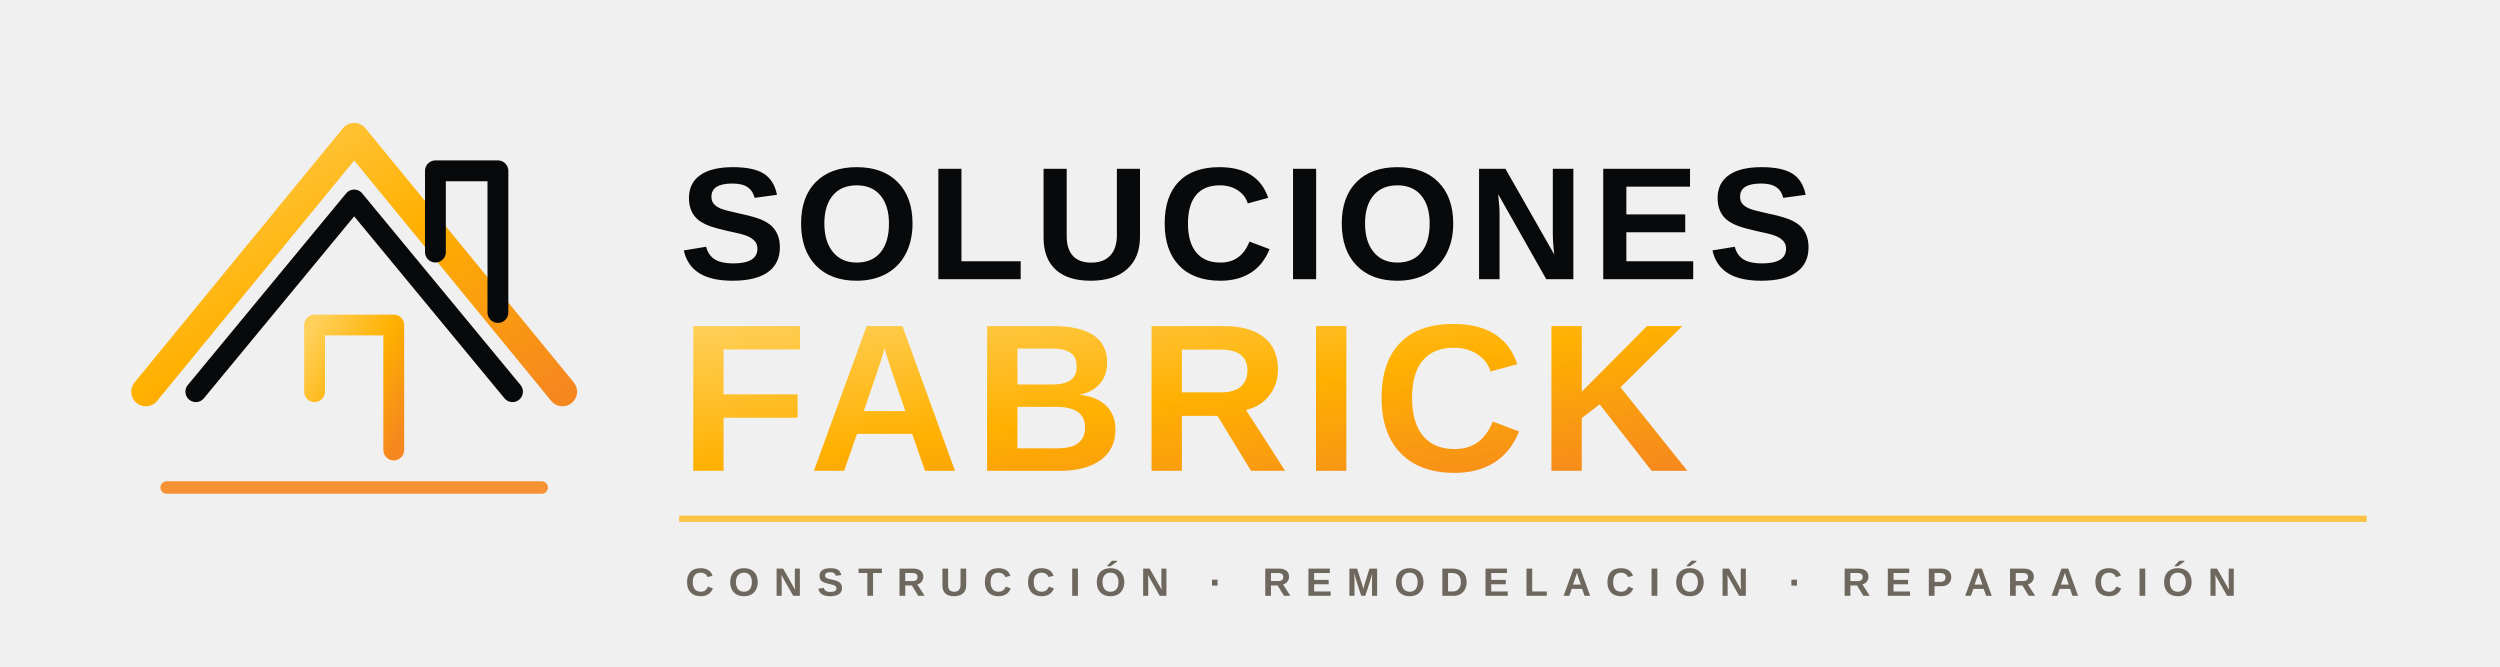
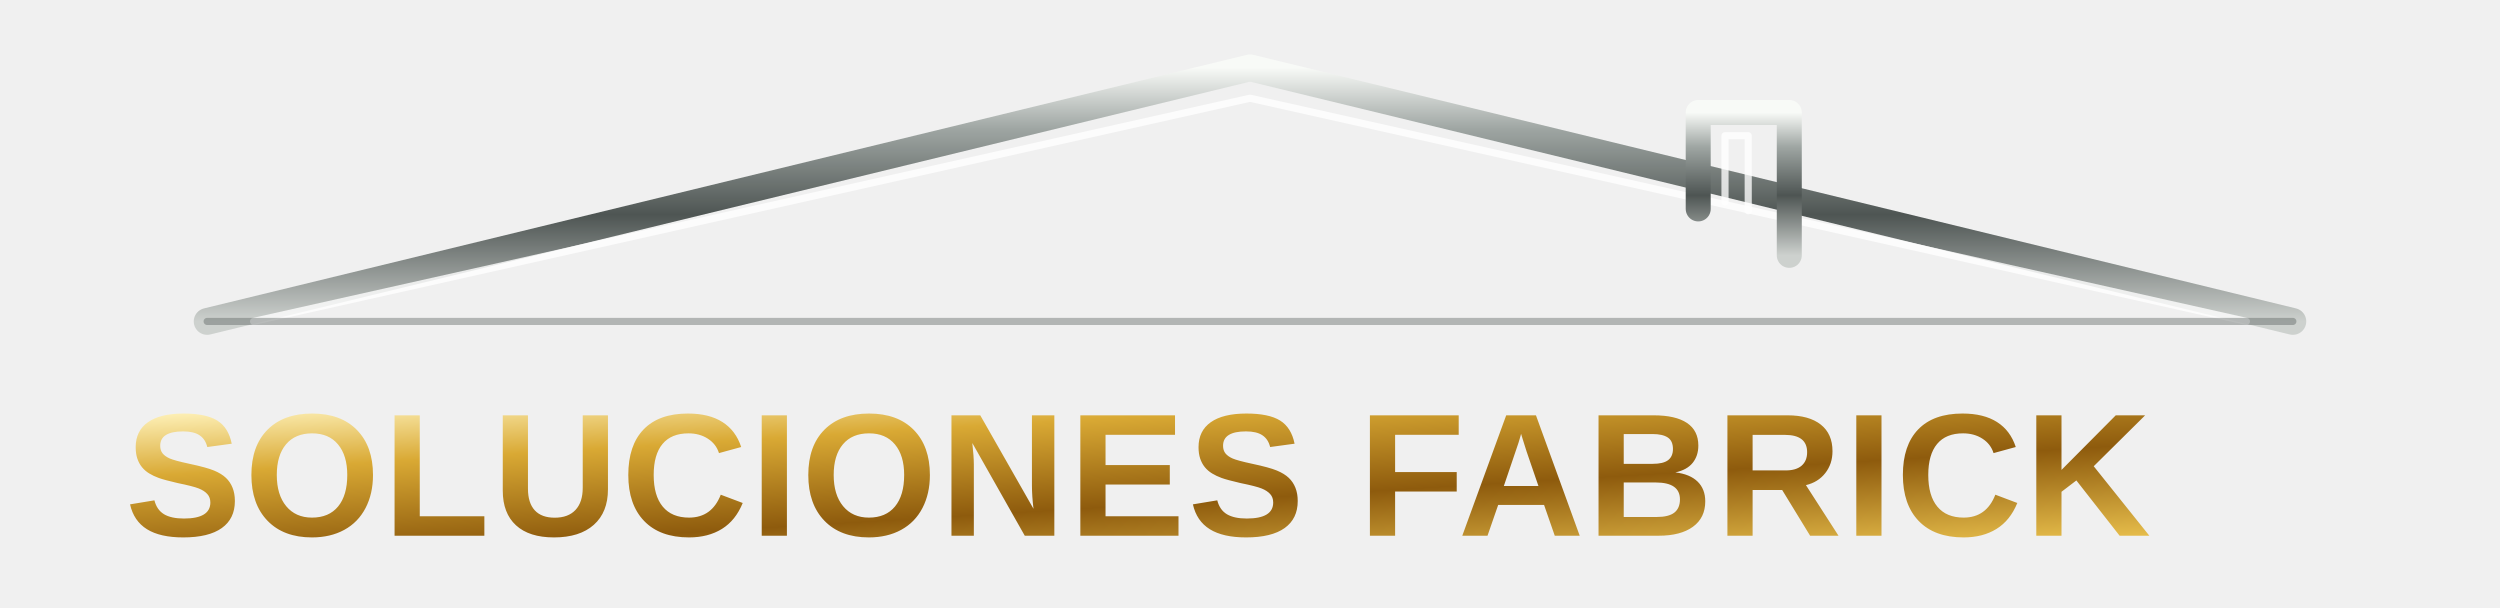
- <svg xmlns="http://www.w3.org/2000/svg" viewBox="0 0 1200 320" role="img" aria-labelledby="title desc">
+ <svg xmlns="http://www.w3.org/2000/svg" viewBox="0 0 1400 340" role="img" aria-labelledby="title desc">
  <defs>
    <linearGradient id="gold" x1="0" y1="0" x2="1" y2="1">
-       <stop stop-color="#FFD05A" />
-       <stop offset=".5" stop-color="#FFB000" />
-       <stop offset="1" stop-color="#F5871F" />
+       <stop stop-color="#FFF3BC" />
+       <stop offset=".26" stop-color="#D9A934" />
+       <stop offset=".62" stop-color="#8E5B0D" />
+       <stop offset="1" stop-color="#E8BF4C" />
+     </linearGradient>
+     <linearGradient id="steel" x1="0" y1="0" x2="0" y2="1">
+       <stop stop-color="#F8FAF7" />
+       <stop offset=".24" stop-color="#9FA6A3" />
+       <stop offset=".58" stop-color="#4E5553" />
+       <stop offset="1" stop-color="#CDD1CE" />
    </linearGradient>
  </defs>
-   <g transform="translate(52 38)" fill="none" stroke-linecap="round" stroke-linejoin="round">
-     <path d="m18 150 100-122 100 122" stroke="url(#gold)" stroke-width="14" />
-     <path d="m42 150 76-92 76 92" stroke="#08090A" stroke-width="10" />
-     <path d="M157 83V44h30v68" stroke="#08090A" stroke-width="10" />
-     <path d="M68 178h100" stroke="url(#gold)" stroke-width="15" />
-     <path d="M99 150v-32h38v60" stroke="url(#gold)" stroke-width="10" />
-     <path d="M28 196h180" stroke="#F5871F" stroke-width="6" opacity=".9" />
+   <g fill="none" stroke-linecap="round" stroke-linejoin="round">
+     <path d="M116 180 700 38 1284 180" stroke="url(#steel)" stroke-width="15" />
+     <path d="M142 180 700 55 1258 180" stroke="#FFFFFF" stroke-opacity=".8" stroke-width="4" />
+     <path d="M951 117V63h51v80" stroke="url(#steel)" stroke-width="14" />
+     <path d="M966 113V76h13v42" stroke="#FFFFFF" stroke-opacity=".78" stroke-width="4" />
+     <path d="M116 180h1168" stroke="#4D5452" stroke-opacity=".38" stroke-width="4" />
  </g>
-   <g font-family="Sora, Manrope, Arial, Helvetica, sans-serif">
-     <text x="326" y="134" fill="#08090A" font-size="77" font-weight="800" letter-spacing="4">SOLUCIONES</text>
-     <text x="326" y="226" fill="url(#gold)" font-size="101" font-weight="900" letter-spacing="6">FABRICK</text>
-     <path d="M326 249h810" stroke="#FFB000" stroke-width="3" opacity=".72" />
-     <text x="329" y="286" fill="#6E675D" font-size="19" font-weight="800" letter-spacing="7">CONSTRUCCIÓN · REMODELACIÓN · REPARACIÓN</text>
-   </g>
+   <text x="70" y="300" fill="url(#gold)" font-family="Sora, Manrope, Arial, Helvetica, sans-serif" font-size="98" font-weight="900" letter-spacing="1.4" textLength="1260" lengthAdjust="spacingAndGlyphs">SOLUCIONES FABRICK</text>
</svg>
